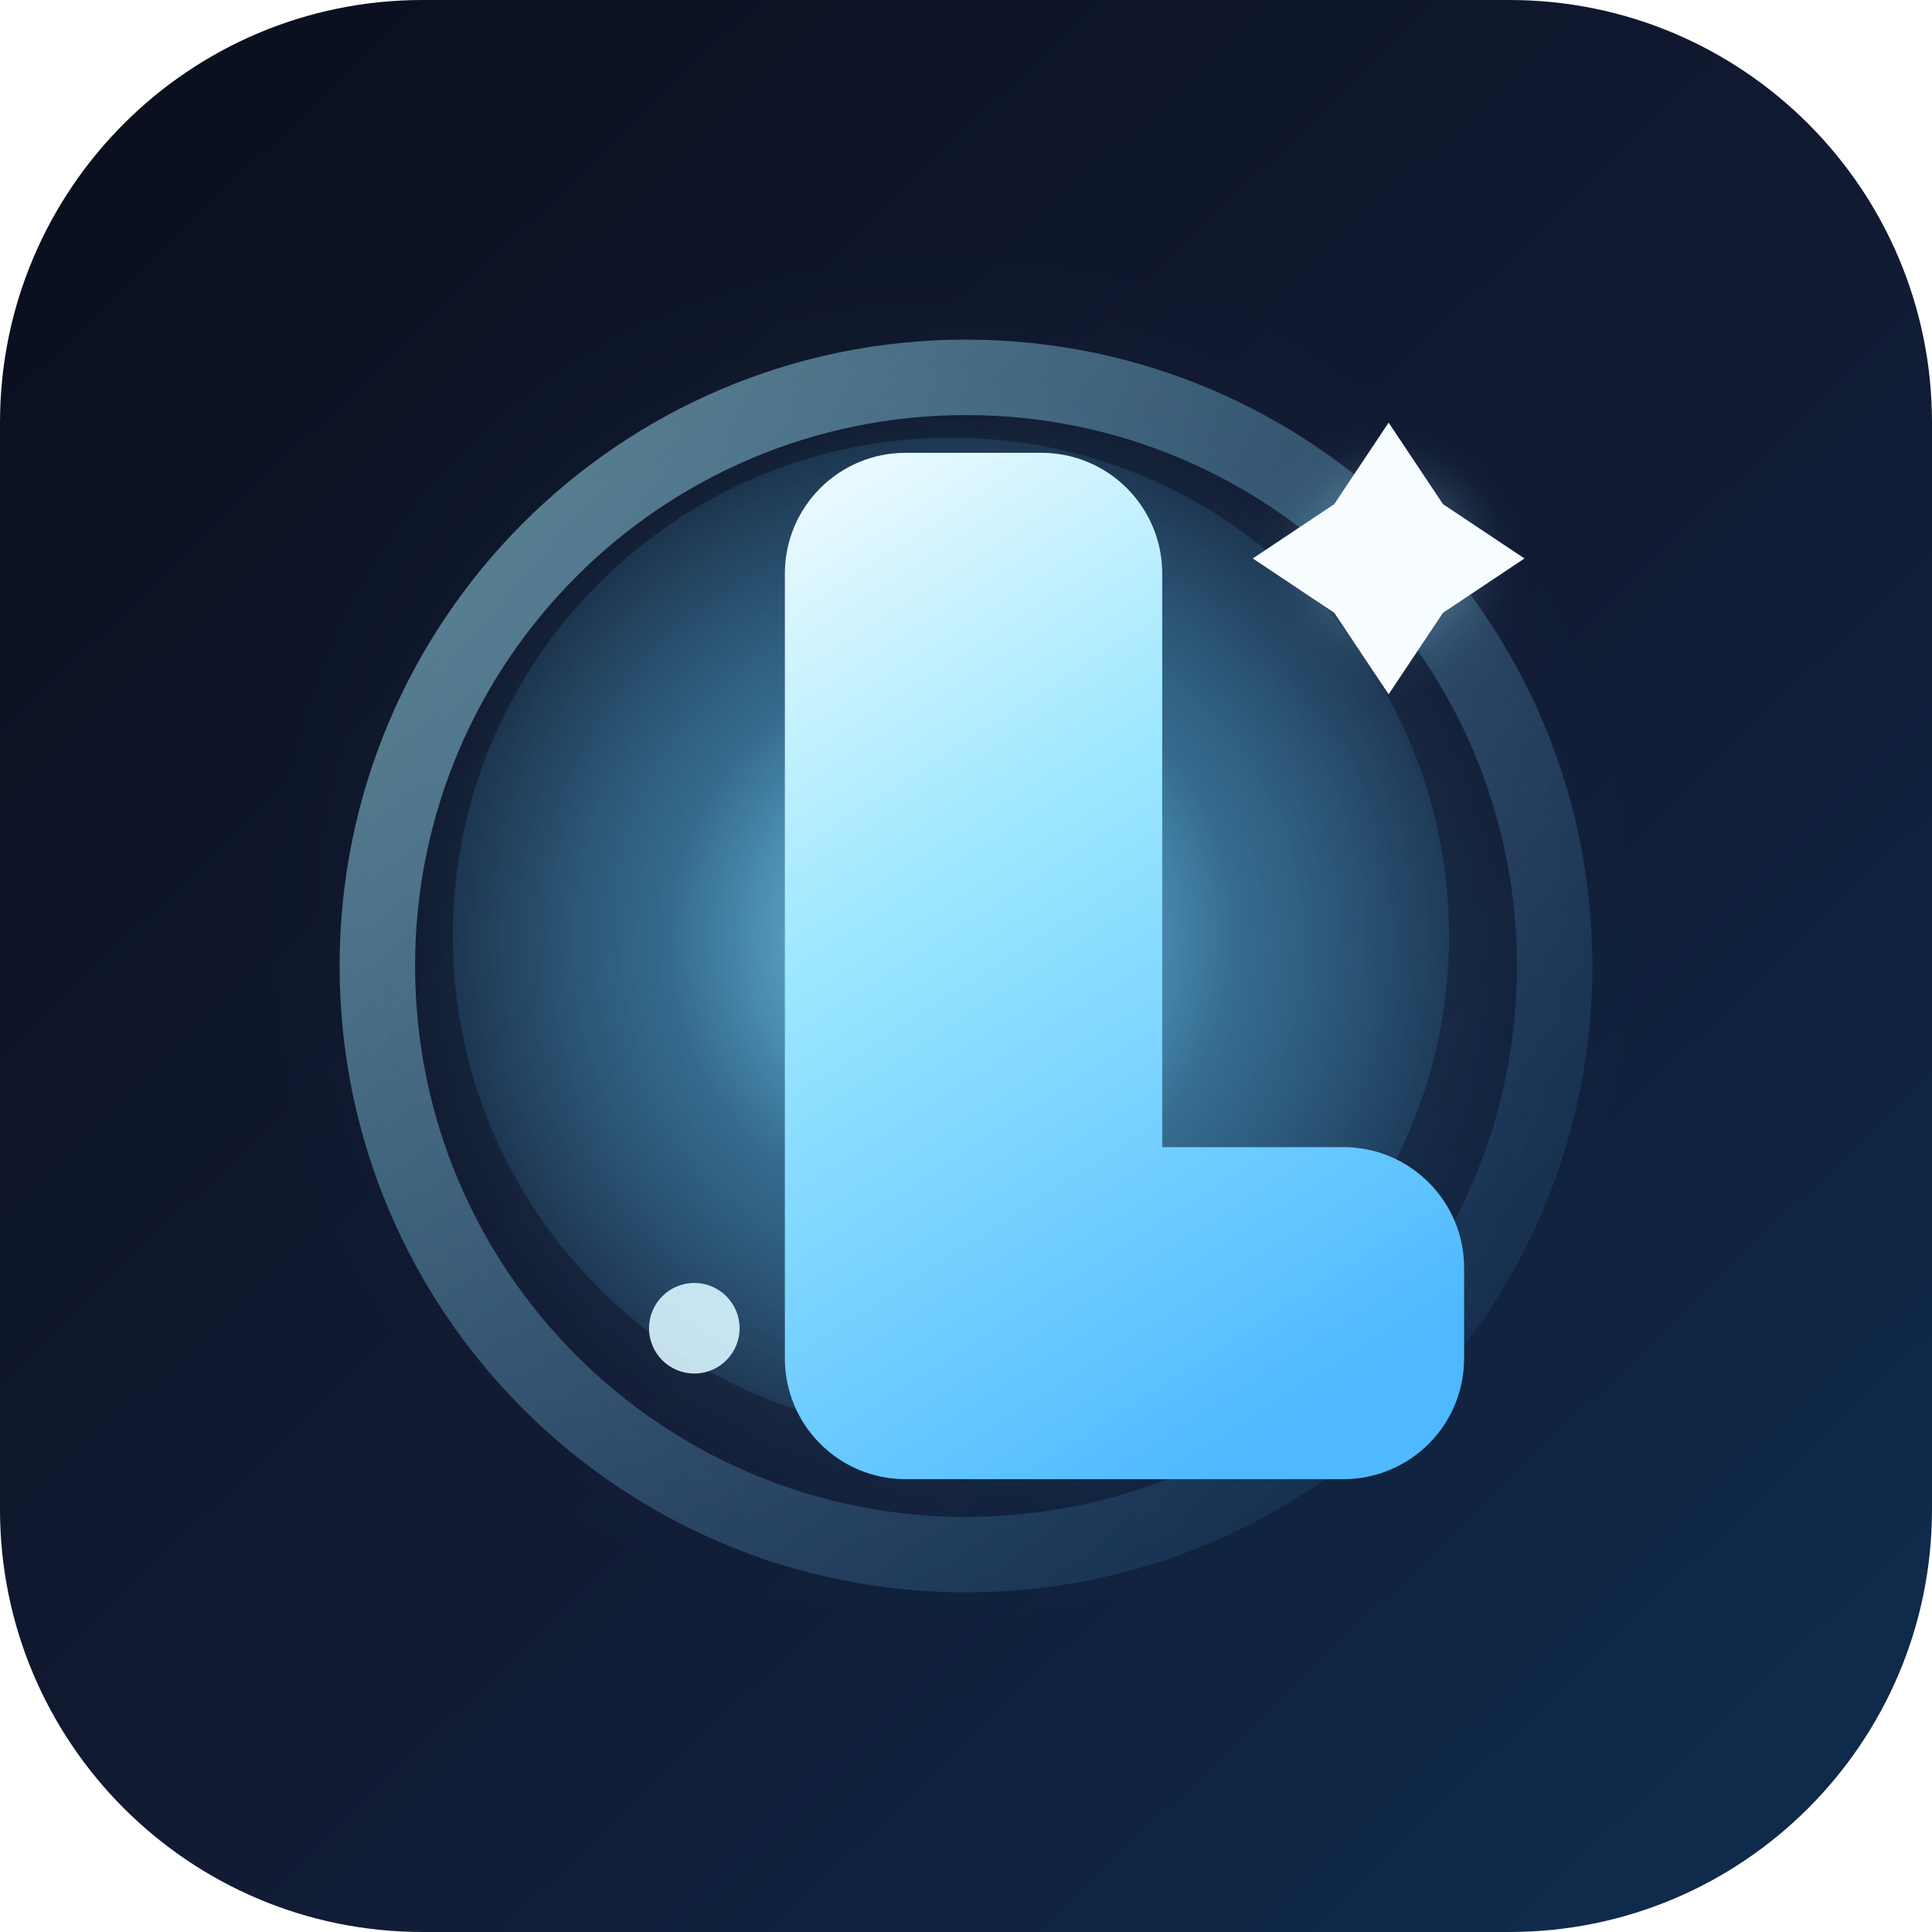
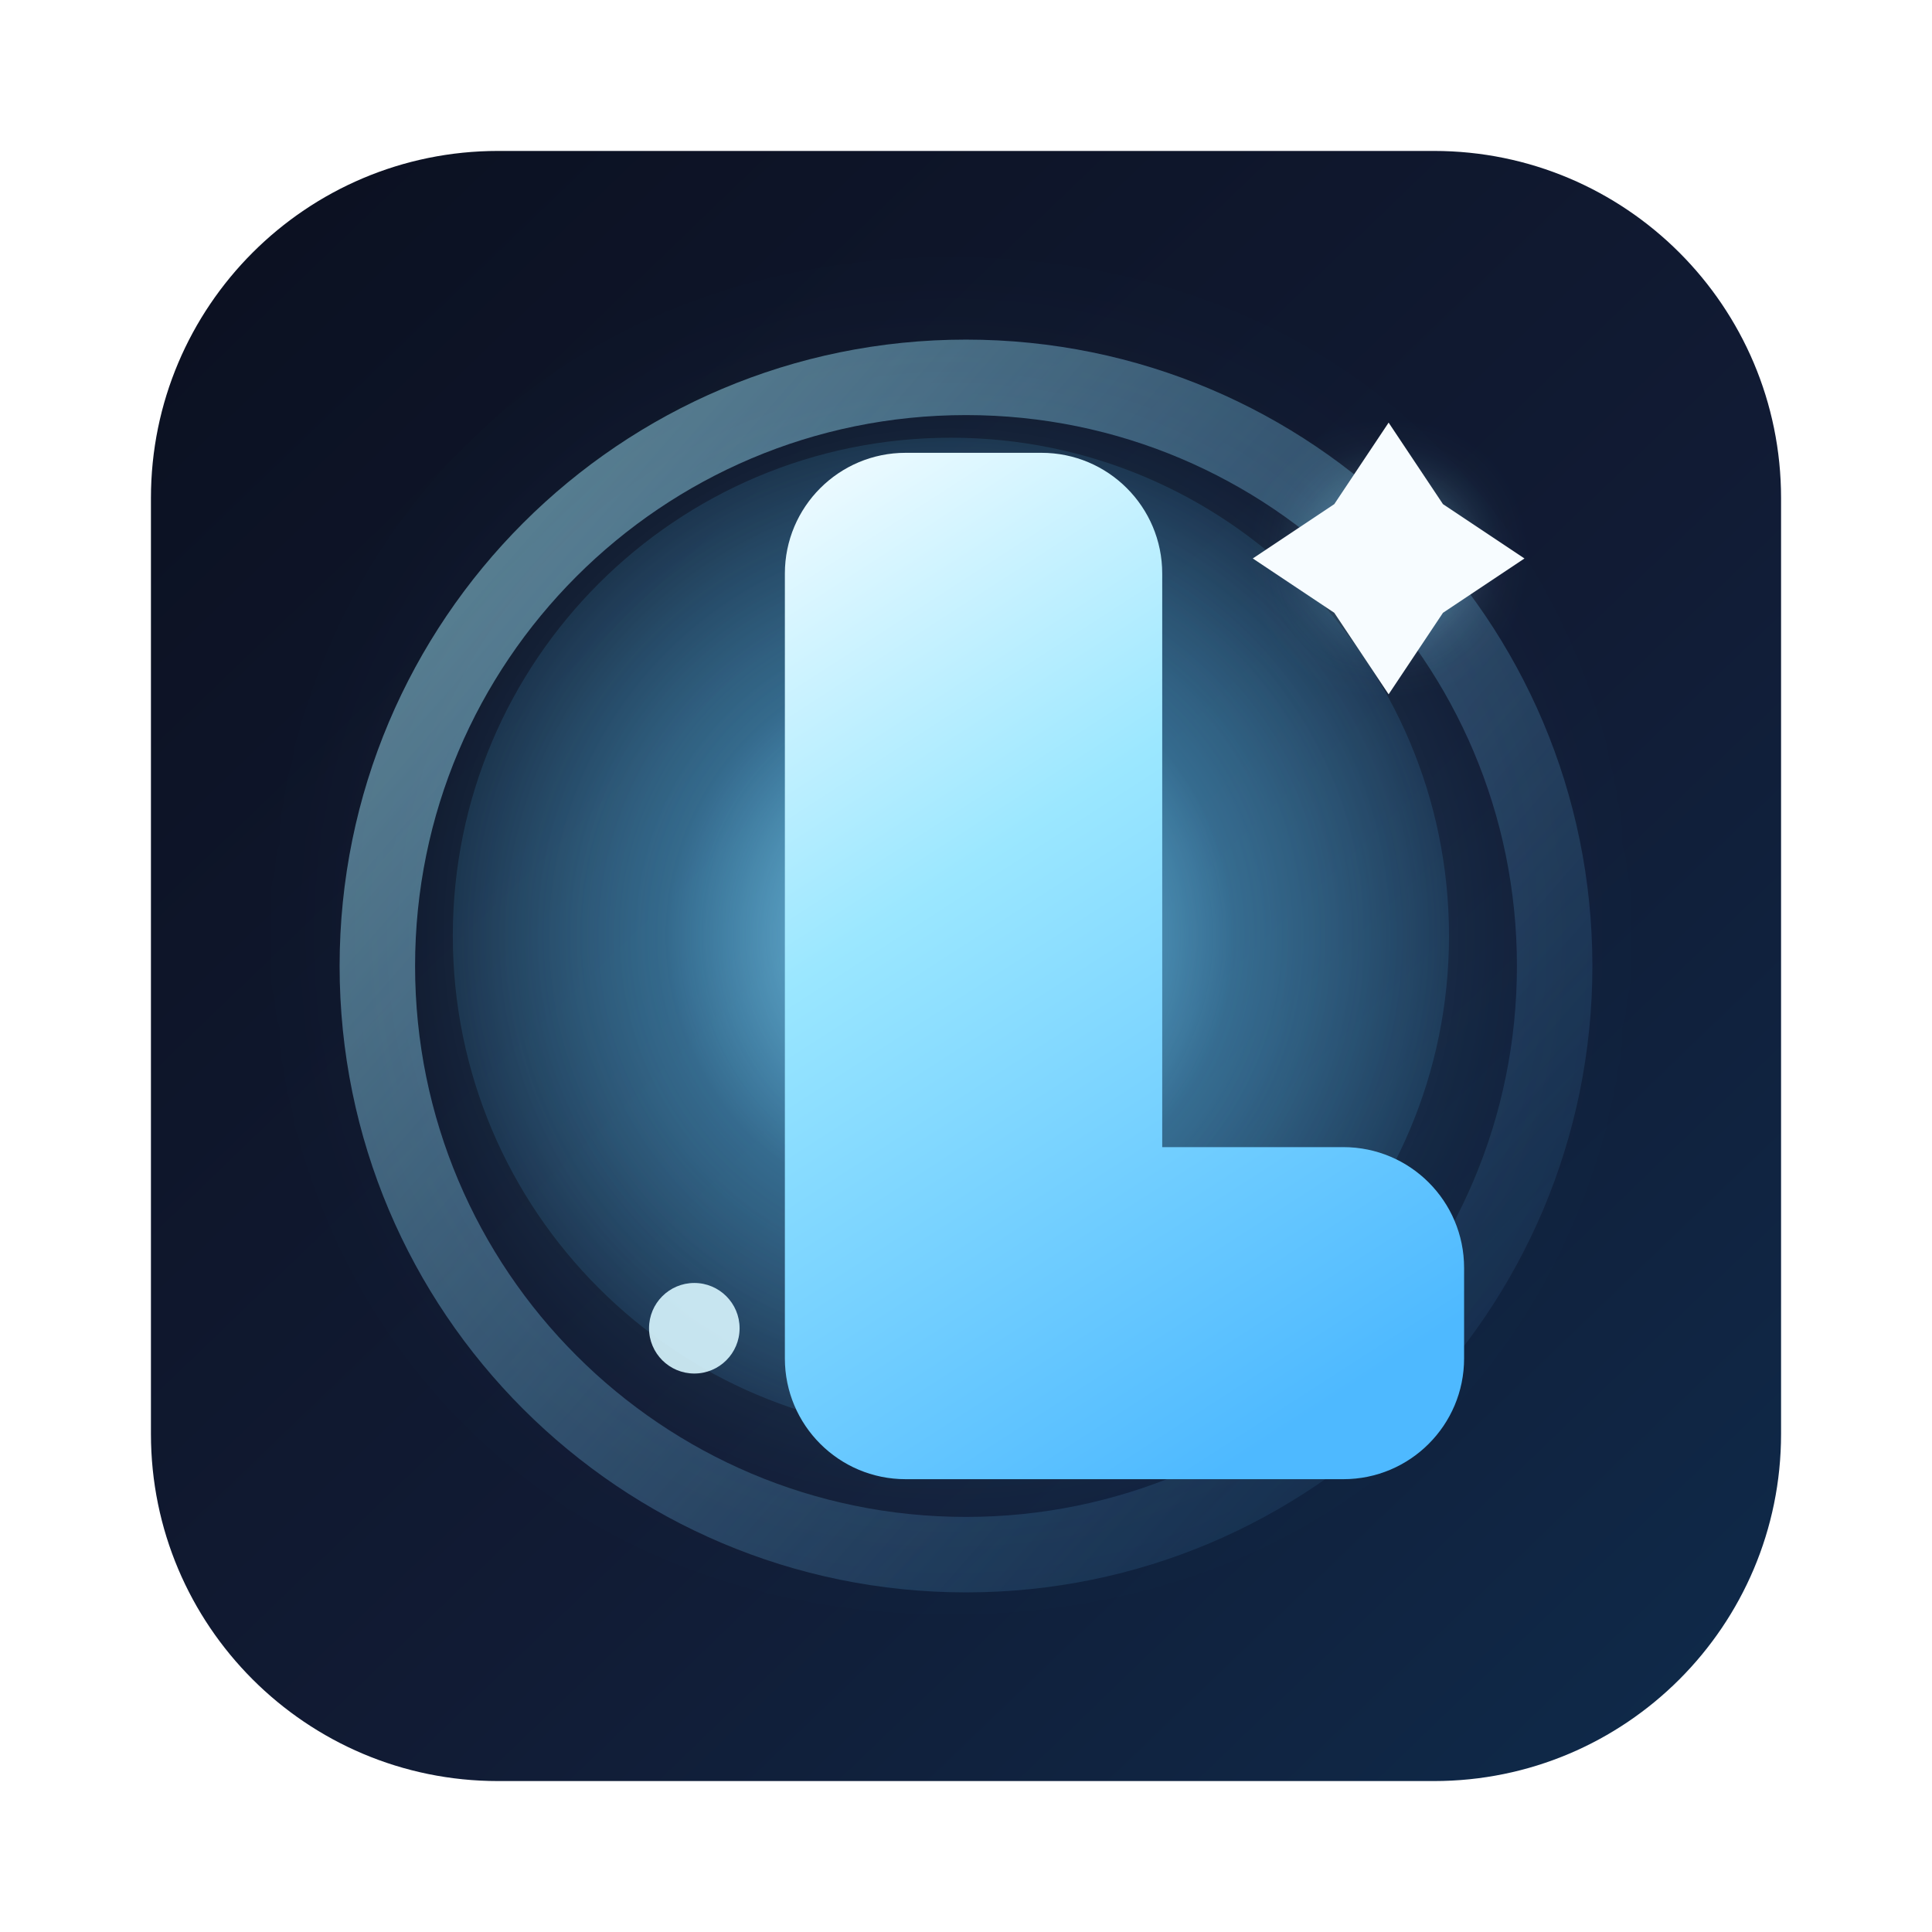
<svg xmlns="http://www.w3.org/2000/svg" viewBox="0 0 256 256" role="img" aria-labelledby="title desc">
  <defs>
    <linearGradient id="bg" x1="24" y1="20" x2="228" y2="232" gradientUnits="userSpaceOnUse">
      <stop offset="0" stop-color="#0B1020" />
      <stop offset="0.58" stop-color="#111B34" />
      <stop offset="1" stop-color="#0F2A4A" />
    </linearGradient>
    <radialGradient id="halo" cx="0" cy="0" r="1" gradientTransform="translate(126 124) rotate(90) scale(84)" gradientUnits="userSpaceOnUse">
      <stop offset="0" stop-color="#9BE7FF" stop-opacity="0.95" />
      <stop offset="0.45" stop-color="#57C8FF" stop-opacity="0.32" />
      <stop offset="1" stop-color="#57C8FF" stop-opacity="0" />
    </radialGradient>
    <linearGradient id="mark" x1="96" y1="62" x2="176" y2="186" gradientUnits="userSpaceOnUse">
      <stop offset="0" stop-color="#F8FDFF" />
      <stop offset="0.42" stop-color="#9BE7FF" />
      <stop offset="1" stop-color="#4EB9FF" />
    </linearGradient>
    <linearGradient id="ring" x1="64" y1="72" x2="192" y2="184" gradientUnits="userSpaceOnUse">
      <stop offset="0" stop-color="#A6ECFF" stop-opacity="0.78" />
      <stop offset="1" stop-color="#5CBEFF" stop-opacity="0.12" />
    </linearGradient>
    <filter id="softGlow" x="-40%" y="-40%" width="180%" height="180%">
      <feGaussianBlur stdDeviation="16" />
    </filter>
    <filter id="sparkGlow" x="-200%" y="-200%" width="400%" height="400%">
      <feGaussianBlur stdDeviation="4" />
    </filter>
  </defs>
-   <rect x="0" y="0" width="256" height="256" rx="56" fill="url(#bg)" />
+   <rect x="20" y="20" width="216" height="216" rx="46" fill="url(#bg)" />
  <circle cx="126" cy="124" r="58" fill="#7DDBFF" opacity="0.22" filter="url(#softGlow)" />
  <circle cx="126" cy="124" r="66" fill="url(#halo)" />
  <circle cx="128" cy="128" r="78" fill="none" stroke="url(#ring)" stroke-width="10" stroke-linecap="round" opacity="0.62" />
  <path fill="url(#mark)" d="M104 76c0-8.837 7.163-16 16-16h18c8.837 0 16 7.163 16 16v76h24c8.837 0 16 7.163 16 16v12c0 8.837-7.163 16-16 16h-58c-8.837 0-16-7.163-16-16V76Z" />
  <circle cx="184" cy="74" r="10" fill="#9BE7FF" opacity="0.38" filter="url(#sparkGlow)" />
  <path fill="#F7FCFF" d="M184 56l7.2 10.8L202 74l-10.8 7.2L184 92l-7.2-10.8L166 74l10.8-7.2L184 56Z" />
  <circle cx="92" cy="176" r="6" fill="#D8F6FF" opacity="0.9" />
</svg>
